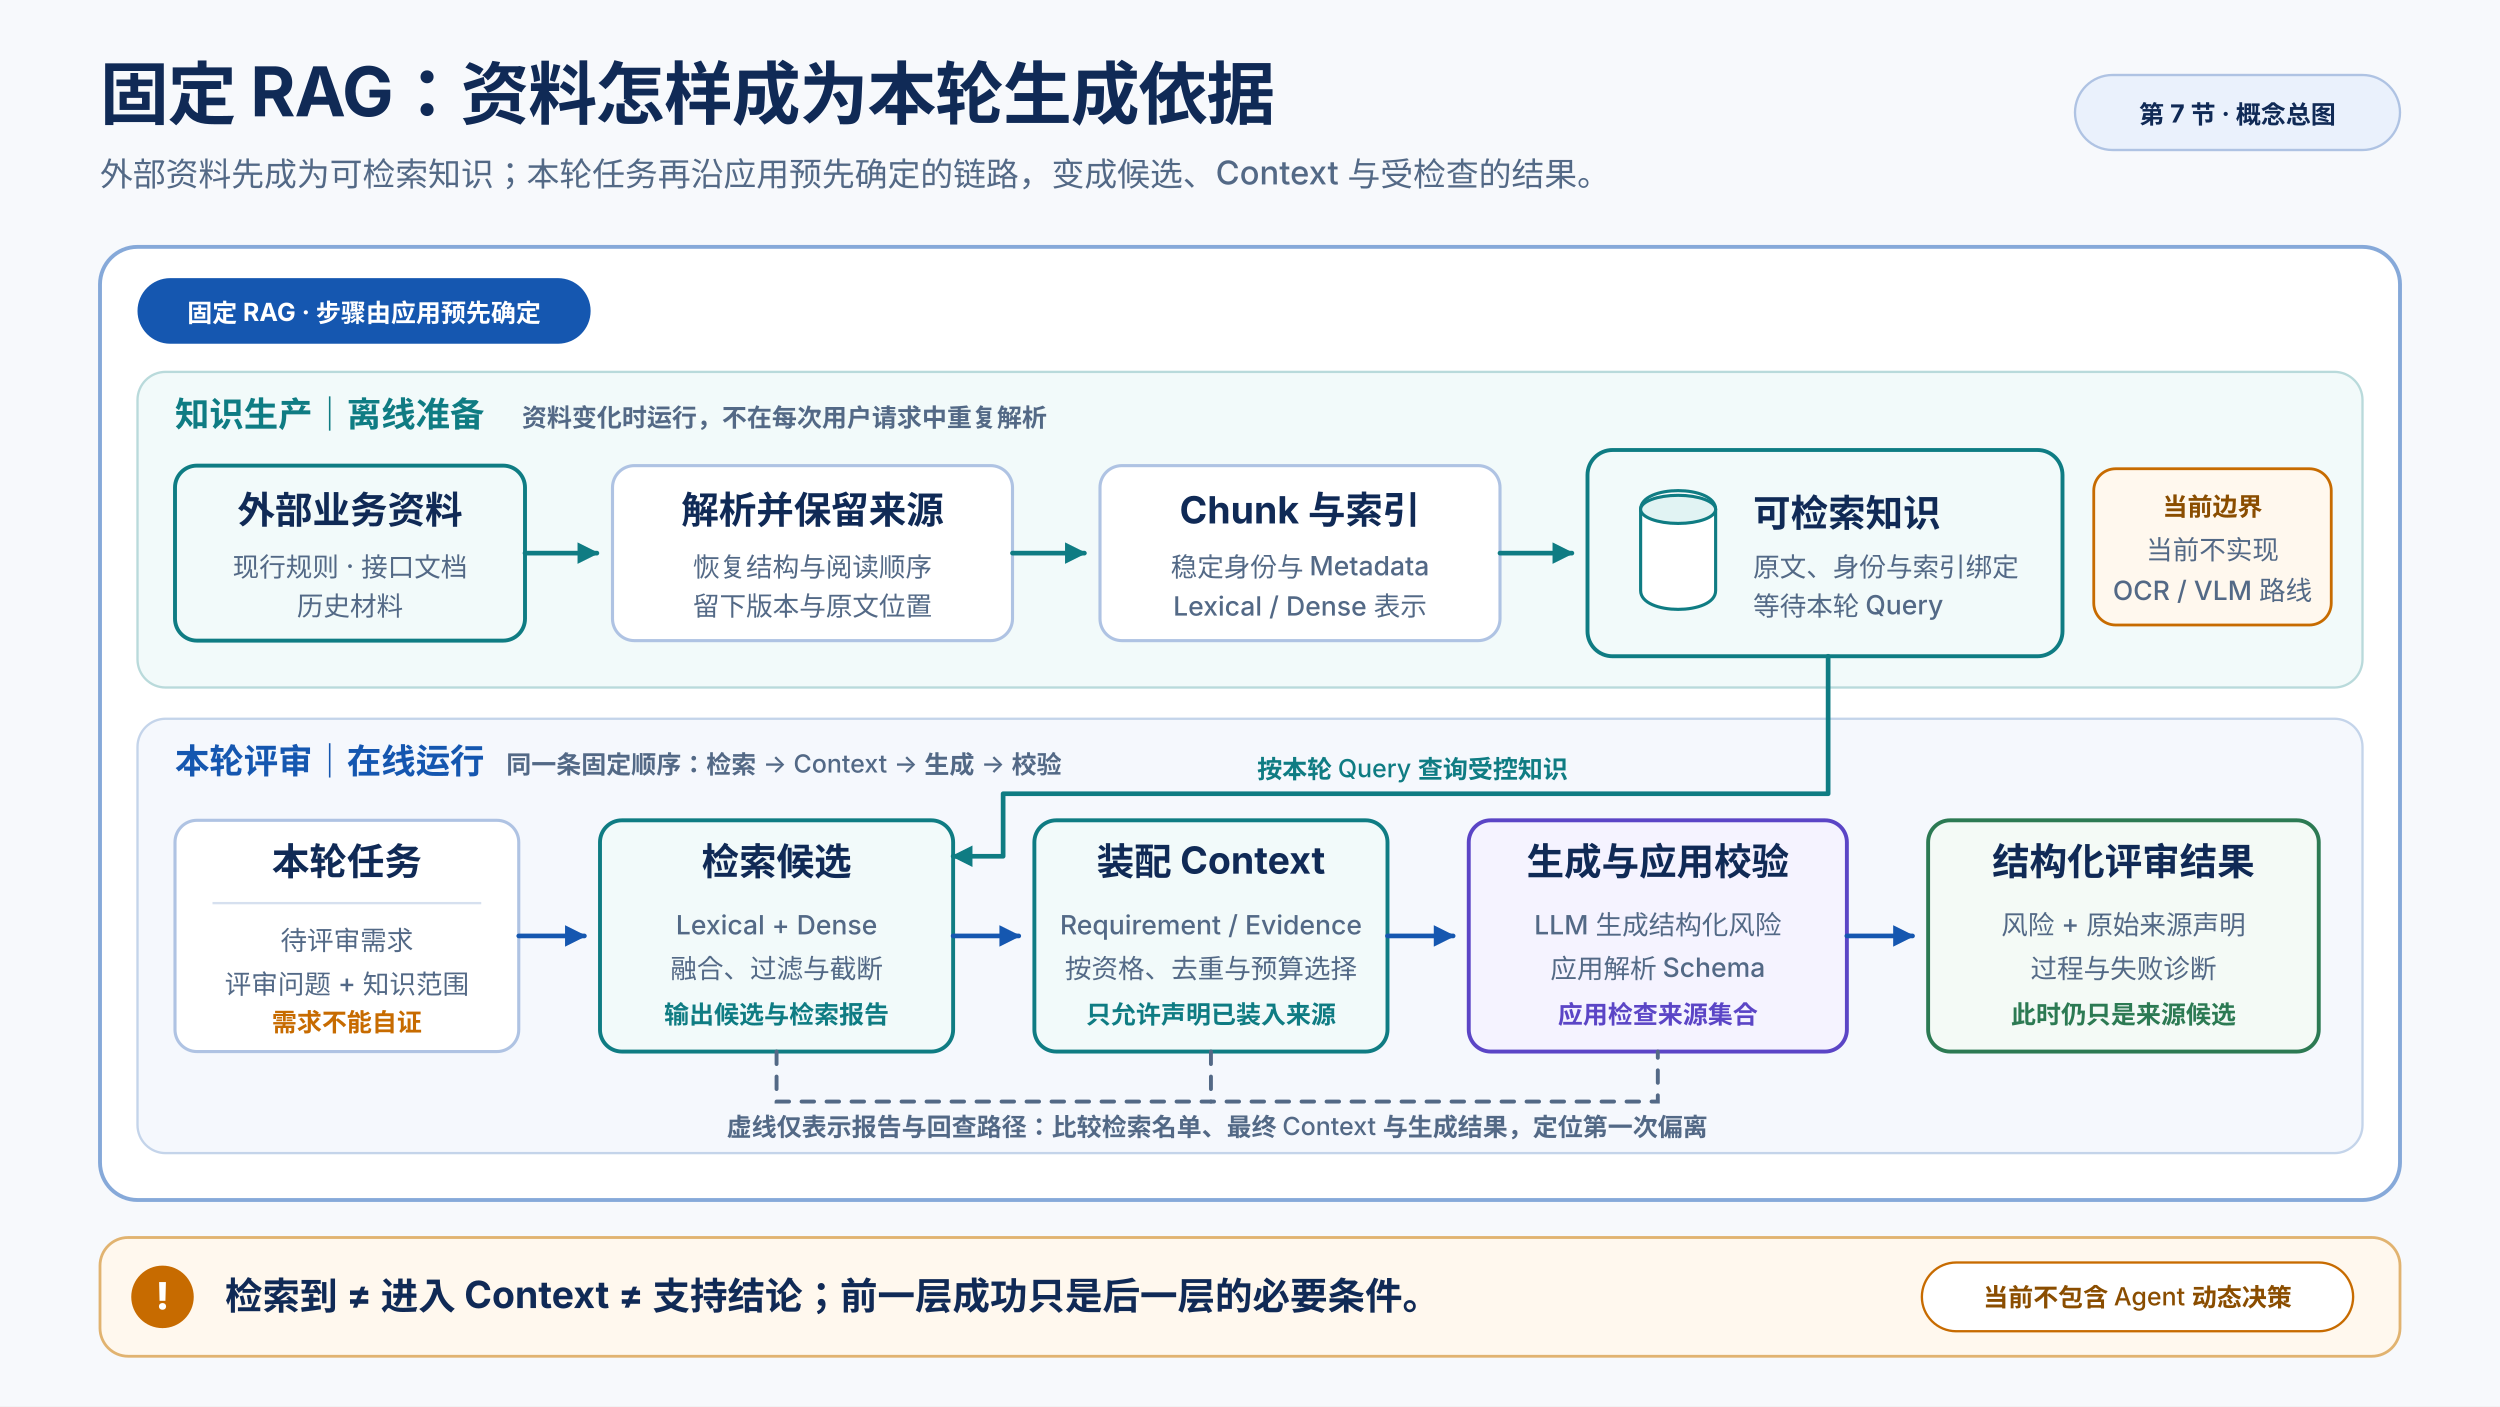
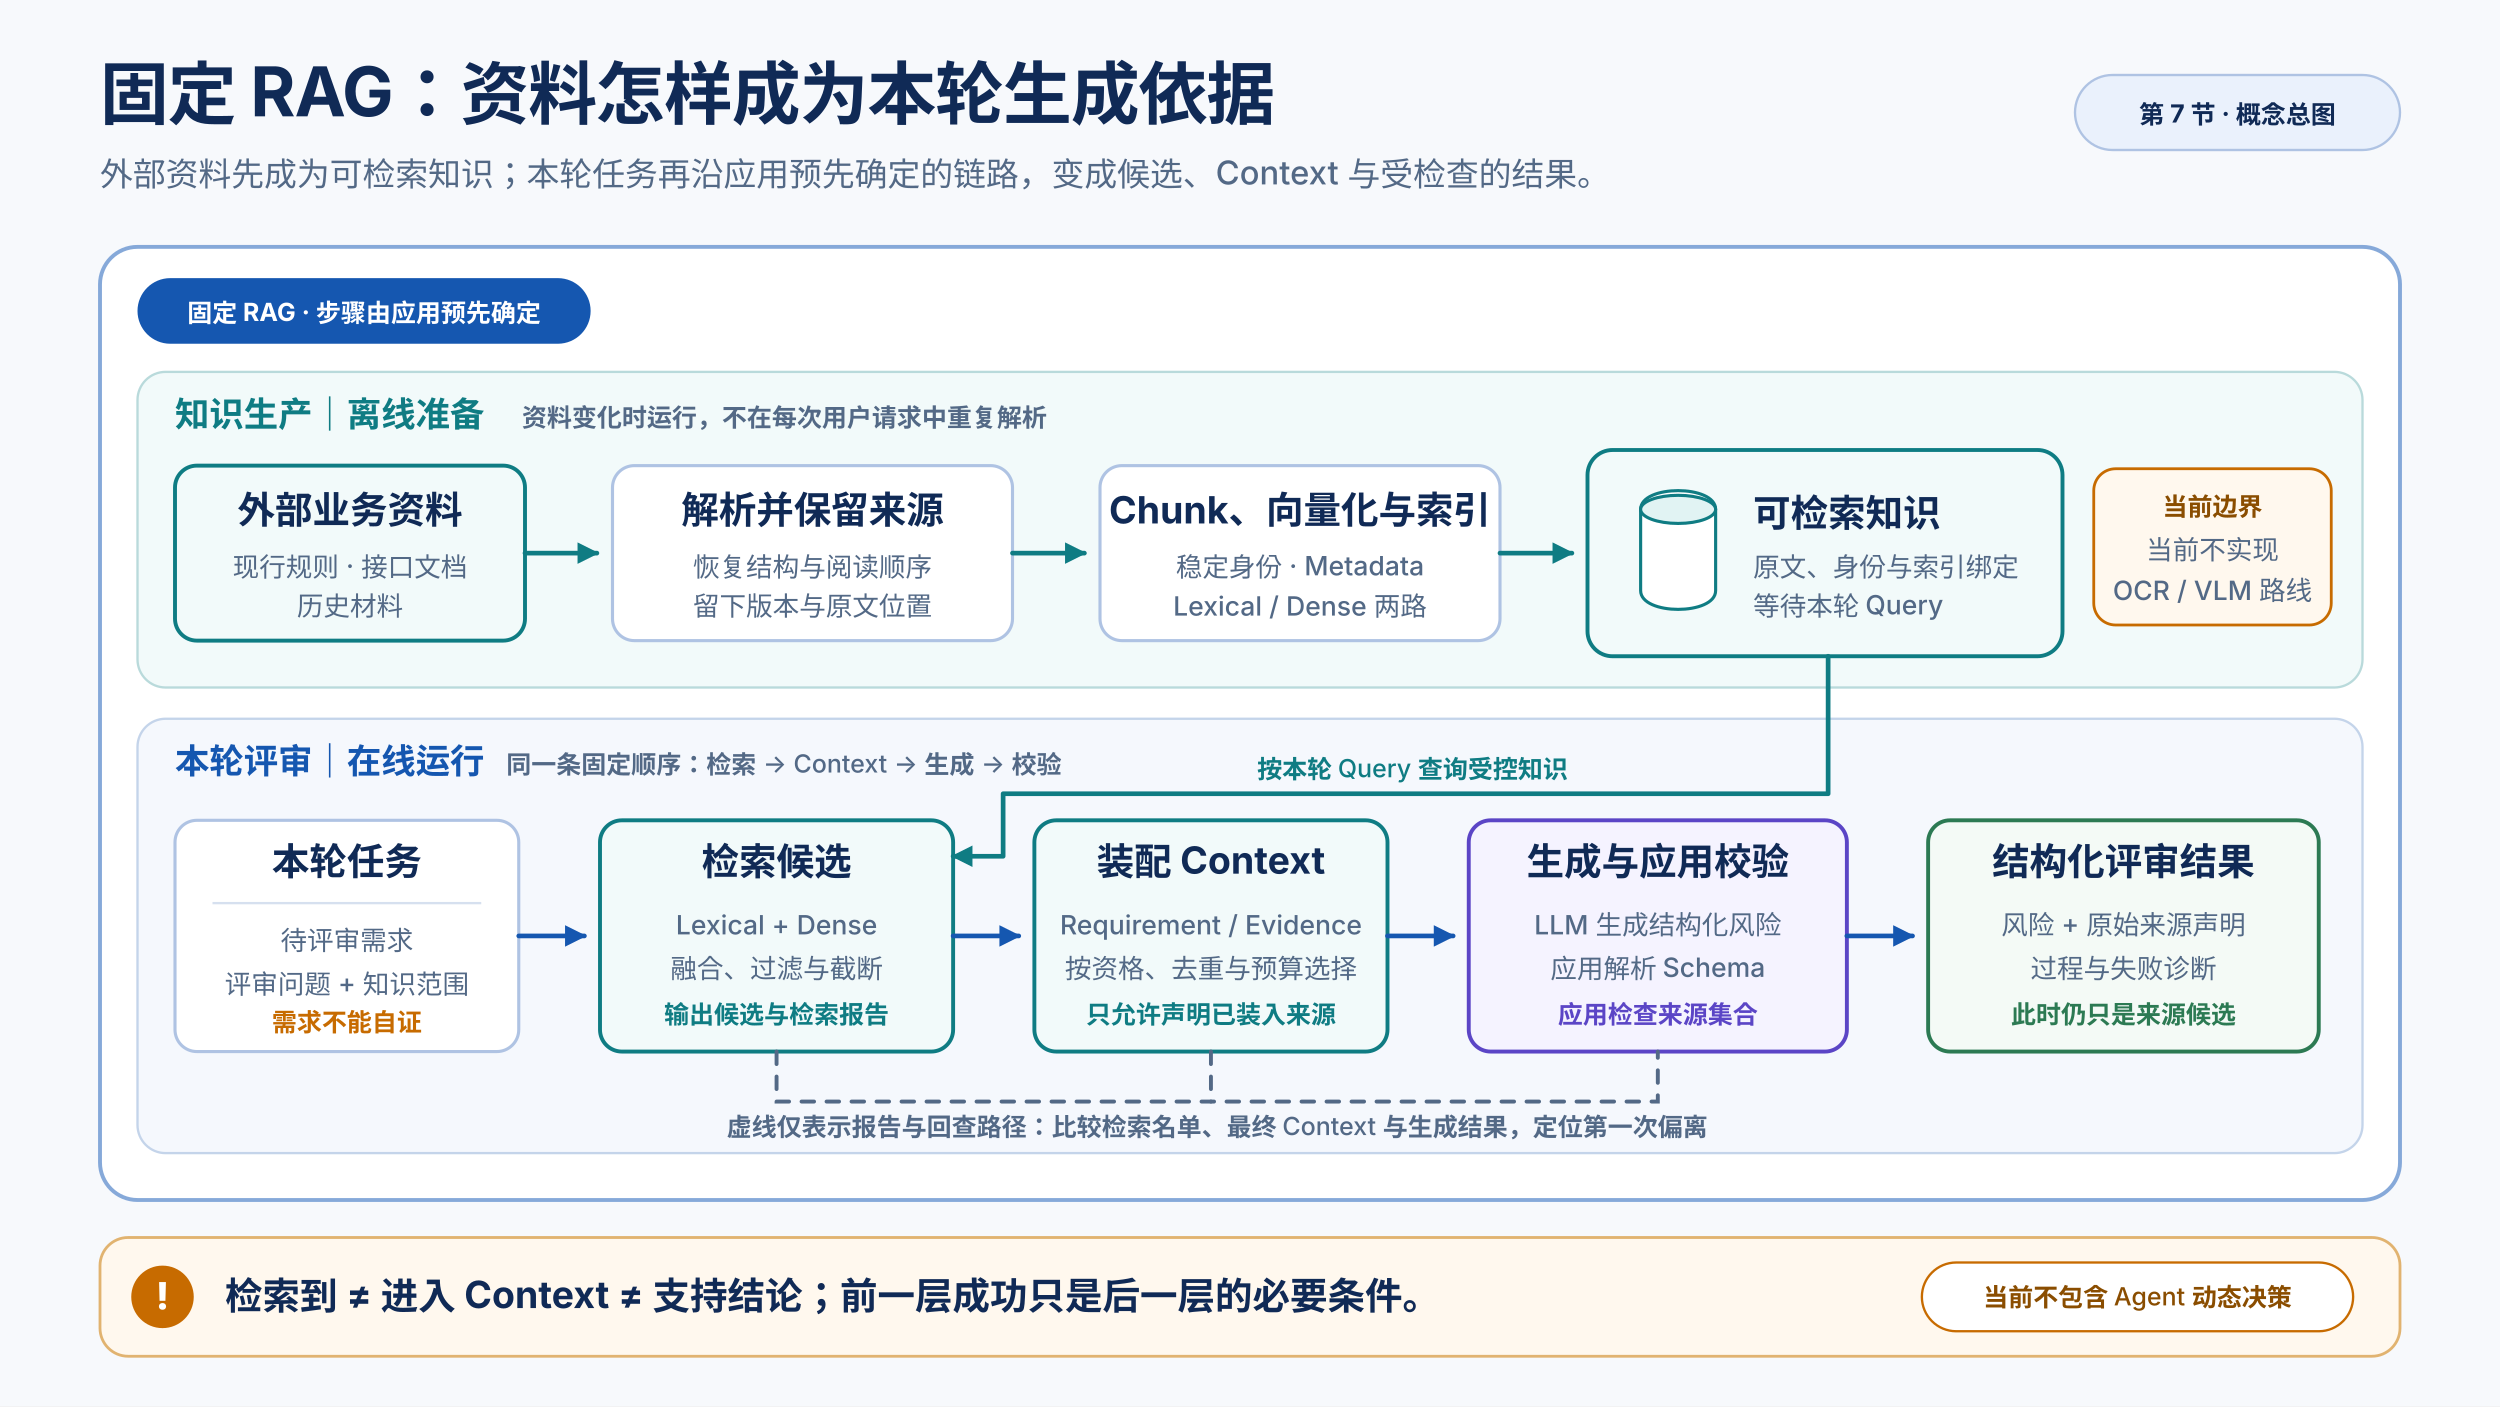
<svg xmlns="http://www.w3.org/2000/svg" width="1600" height="900" viewBox="0 0 1600 900" role="img" aria-labelledby="title desc">
  <defs>
    <marker id="arrow-primary" viewBox="0 0 12 12" refX="10" refY="6" markerWidth="5.5" markerHeight="5.5" orient="auto-start-reverse">
      <path d="M1 1L11 6L1 11Z" fill="#1557B0" />
    </marker>
    <marker id="arrow-data" viewBox="0 0 12 12" refX="10" refY="6" markerWidth="5.5" markerHeight="5.5" orient="auto-start-reverse">
      <path d="M1 1L11 6L1 11Z" fill="#0F7C83" />
    </marker>
    <style>
      .sans { font-family: Inter, "Noto Sans SC", "PingFang SC", "Microsoft YaHei", sans-serif; }
      .ink { fill: #102A56; }
      .muted { fill: #536986; }
      .title { font-size: 44px; font-weight: 750; letter-spacing: -0.6px; }
      .claim { font-size: 21px; font-weight: 450; }
      .band-title { font-size: 22px; font-weight: 700; }
      .card-title { font-size: 24px; font-weight: 700; }
      .card-copy { font-size: 17px; font-weight: 450; }
      .small { font-size: 16px; font-weight: 550; }
      .chip { font-size: 16px; font-weight: 700; }
      .takeaway { font-size: 24px; font-weight: 700; }
      .card { fill: #FFFFFF; stroke: #AFC3E3; stroke-width: 2; }
      .card-data { fill: #F2FAFA; stroke: #0F7C83; stroke-width: 2.5; }
      .card-model { fill: #F5F3FF; stroke: #5B45C6; stroke-width: 2.5; }
      .card-output { fill: #F4FAF6; stroke: #2C7A53; stroke-width: 2.5; }
      .main-arrow { fill: none; stroke: #1557B0; stroke-width: 3; stroke-linecap: round; stroke-linejoin: round; marker-end: url(#arrow-primary); }
      .data-arrow { fill: none; stroke: #0F7C83; stroke-width: 3; stroke-linecap: round; stroke-linejoin: round; marker-end: url(#arrow-data); }
      .diagnostic { fill: none; stroke: #536986; stroke-width: 2.5; stroke-dasharray: 8 8; stroke-linecap: round; }
    </style>
  </defs>
  <rect width="1600" height="900" fill="#F7F9FC" />
  <text x="64" y="76" class="sans ink title">固定 RAG：资料怎样成为本轮生成依据</text>
  <text x="64" y="119" class="sans muted claim">外部资料先成为可检索知识；本轮任务再沿应用预先确定的链路，变成候选、Context 与受检查的结果。</text>
  <rect x="1328" y="48" width="208" height="48" rx="24" fill="#EAF1FC" stroke="#AFC3E3" stroke-width="1.5" />
  <text x="1432" y="79" text-anchor="middle" class="sans ink chip">第 7 节 · 概念总图</text>
  <rect x="64" y="158" width="1472" height="610" rx="24" fill="#FFFFFF" stroke="#86A9D9" stroke-width="2.5" />
  <rect x="88" y="178" width="290" height="42" rx="21" fill="#1557B0" />
  <text x="233" y="206" text-anchor="middle" class="sans chip" fill="#FFFFFF">固定 RAG · 步骤由应用预先确定</text>
  <rect x="88" y="238" width="1424" height="202" rx="18" fill="#F2FAFA" stroke="#B9DADB" stroke-width="1.5" />
  <text x="112" y="273" class="sans band-title" fill="#0F7C83">知识生产｜离线准备</text>
  <text x="334" y="273" class="sans muted small">资料变化时运行，不在每次用户请求中重复解析</text>
  <rect x="112" y="298" width="224" height="112" rx="14" class="card-data" />
  <text x="224" y="335" text-anchor="middle" class="sans ink card-title">外部业务资料</text>
  <text x="224" y="369" text-anchor="middle" class="sans muted card-copy">现行规则 · 接口文档</text>
  <text x="224" y="394" text-anchor="middle" class="sans muted card-copy">历史材料</text>
  <path d="M336 354H382" class="data-arrow" />
  <rect x="392" y="298" width="256" height="112" rx="14" class="card" />
  <text x="520" y="335" text-anchor="middle" class="sans ink card-title">解析并保留来源</text>
  <text x="520" y="369" text-anchor="middle" class="sans muted card-copy">恢复结构与阅读顺序</text>
  <text x="520" y="394" text-anchor="middle" class="sans muted card-copy">留下版本与原文位置</text>
  <path d="M648 354H694" class="data-arrow" />
  <rect x="704" y="298" width="256" height="112" rx="14" class="card" />
-   <text x="832" y="335" text-anchor="middle" class="sans ink card-title">Chunk 与索引</text>
-   <text x="832" y="369" text-anchor="middle" class="sans muted card-copy">稳定身份与 Metadata</text>
-   <text x="832" y="394" text-anchor="middle" class="sans muted card-copy">Lexical / Dense 表示</text>
+   <text x="832" y="335" text-anchor="middle" class="sans ink card-title">Chunk、向量化与索引</text>
+   <text x="832" y="369" text-anchor="middle" class="sans muted card-copy">稳定身份 · Metadata</text>
+   <text x="832" y="394" text-anchor="middle" class="sans muted card-copy">Lexical / Dense 两路</text>
  <path d="M960 354H1006" class="data-arrow" />
  <rect x="1016" y="288" width="304" height="132" rx="16" class="card-data" />
  <path d="M1050 326C1050 310 1098 310 1098 326V378C1098 394 1050 394 1050 378Z" fill="#FFFFFF" stroke="#0F7C83" stroke-width="2" />
  <ellipse cx="1074" cy="326" rx="24" ry="9" fill="#E1F3F3" stroke="#0F7C83" stroke-width="2" />
  <text x="1122" y="337" class="sans ink card-title">可检索知识</text>
  <text x="1122" y="369" class="sans muted card-copy">原文、身份与索引绑定</text>
  <text x="1122" y="394" class="sans muted card-copy">等待本轮 Query</text>
  <rect x="1340" y="300" width="152" height="100" rx="14" fill="#FFF8EE" stroke="#C76B00" stroke-width="1.8" />
  <text x="1416" y="330" text-anchor="middle" class="sans small" fill="#8A4D00">当前边界</text>
  <text x="1416" y="358" text-anchor="middle" class="sans muted card-copy">当前不实现</text>
  <text x="1416" y="384" text-anchor="middle" class="sans muted card-copy">OCR / VLM 路线</text>
  <rect x="88" y="460" width="1424" height="278" rx="18" fill="#F5F8FD" stroke="#C4D4EA" stroke-width="1.5" />
  <text x="112" y="495" class="sans band-title" fill="#1557B0">本轮评审｜在线运行</text>
  <text x="324" y="495" class="sans muted small">同一条固定顺序：检索 → Context → 生成 → 校验</text>
  <rect x="112" y="525" width="220" height="148" rx="14" class="card" />
  <text x="222" y="560" text-anchor="middle" class="sans ink card-title">本轮任务</text>
  <line x1="136" y1="578" x2="308" y2="578" stroke="#D6E0EF" stroke-width="1.5" />
  <text x="222" y="608" text-anchor="middle" class="sans muted card-copy">待评审需求</text>
  <text x="222" y="636" text-anchor="middle" class="sans muted card-copy">评审问题 + 知识范围</text>
  <text x="222" y="660" text-anchor="middle" class="sans small" fill="#C76B00">需求不能自证</text>
  <path d="M332 599H374" class="main-arrow" />
  <rect x="384" y="525" width="226" height="148" rx="14" class="card-data" />
  <text x="497" y="560" text-anchor="middle" class="sans ink card-title">检索候选</text>
  <text x="497" y="598" text-anchor="middle" class="sans muted card-copy">Lexical + Dense</text>
  <text x="497" y="626" text-anchor="middle" class="sans muted card-copy">融合、过滤与截断</text>
  <text x="497" y="655" text-anchor="middle" class="sans small" fill="#0F7C83">输出候选与检索报告</text>
  <path d="M1170 420V508H642V548H610" class="data-arrow" />
  <text x="904" y="498" text-anchor="middle" class="sans small" fill="#0F7C83">按本轮 Query 查询受控知识</text>
  <path d="M610 599H652" class="main-arrow" />
  <rect x="662" y="525" width="226" height="148" rx="14" class="card-data" />
  <text x="775" y="560" text-anchor="middle" class="sans ink card-title">装配 Context</text>
  <text x="775" y="598" text-anchor="middle" class="sans muted card-copy">Requirement / Evidence</text>
  <text x="775" y="626" text-anchor="middle" class="sans muted card-copy">按资格、去重与预算选择</text>
  <text x="775" y="655" text-anchor="middle" class="sans small" fill="#0F7C83">只允许声明已装入来源</text>
  <path d="M888 599H930" class="main-arrow" />
  <rect x="940" y="525" width="242" height="148" rx="14" class="card-model" />
  <text x="1061" y="560" text-anchor="middle" class="sans ink card-title">生成与应用校验</text>
  <text x="1061" y="598" text-anchor="middle" class="sans muted card-copy">LLM 生成结构化风险</text>
  <text x="1061" y="626" text-anchor="middle" class="sans muted card-copy">应用解析 Schema</text>
  <text x="1061" y="655" text-anchor="middle" class="sans small" fill="#5B45C6">应用检查来源集合</text>
  <path d="M1182 599H1224" class="main-arrow" />
  <rect x="1234" y="525" width="250" height="148" rx="14" class="card-output" />
  <text x="1359" y="560" text-anchor="middle" class="sans ink card-title">结构化评审结果</text>
  <text x="1359" y="598" text-anchor="middle" class="sans muted card-copy">风险 + 原始来源声明</text>
  <text x="1359" y="626" text-anchor="middle" class="sans muted card-copy">过程与失败诊断</text>
  <text x="1359" y="655" text-anchor="middle" class="sans small" fill="#2C7A53">此时仍只是来源候选</text>
  <path d="M497 673V705H1061V673" class="diagnostic" />
  <path d="M775 673V705" class="diagnostic" />
  <text x="779" y="727" text-anchor="middle" class="sans small muted">虚线仅表示报告与回查路径：比较检索名单、最终 Context 与生成结果，定位第一次偏离</text>
  <rect x="64" y="792" width="1472" height="76" rx="18" fill="#FFF8EE" stroke="#E1B370" stroke-width="1.8" />
  <circle cx="104" cy="830" r="20" fill="#C76B00" />
  <text x="104" y="838" text-anchor="middle" class="sans" font-size="24" font-weight="800" fill="#FFFFFF">!</text>
  <text x="144" y="838" class="sans ink takeaway">检索到 ≠ 进入 Context ≠ 支持结论；前一层成功只是后一层的必要条件。</text>
  <rect x="1230" y="808" width="276" height="44" rx="22" fill="#FFFFFF" stroke="#C76B00" stroke-width="1.5" />
  <text x="1368" y="836" text-anchor="middle" class="sans small" fill="#8A4D00">当前不包含 Agent 动态决策</text>
</svg>
